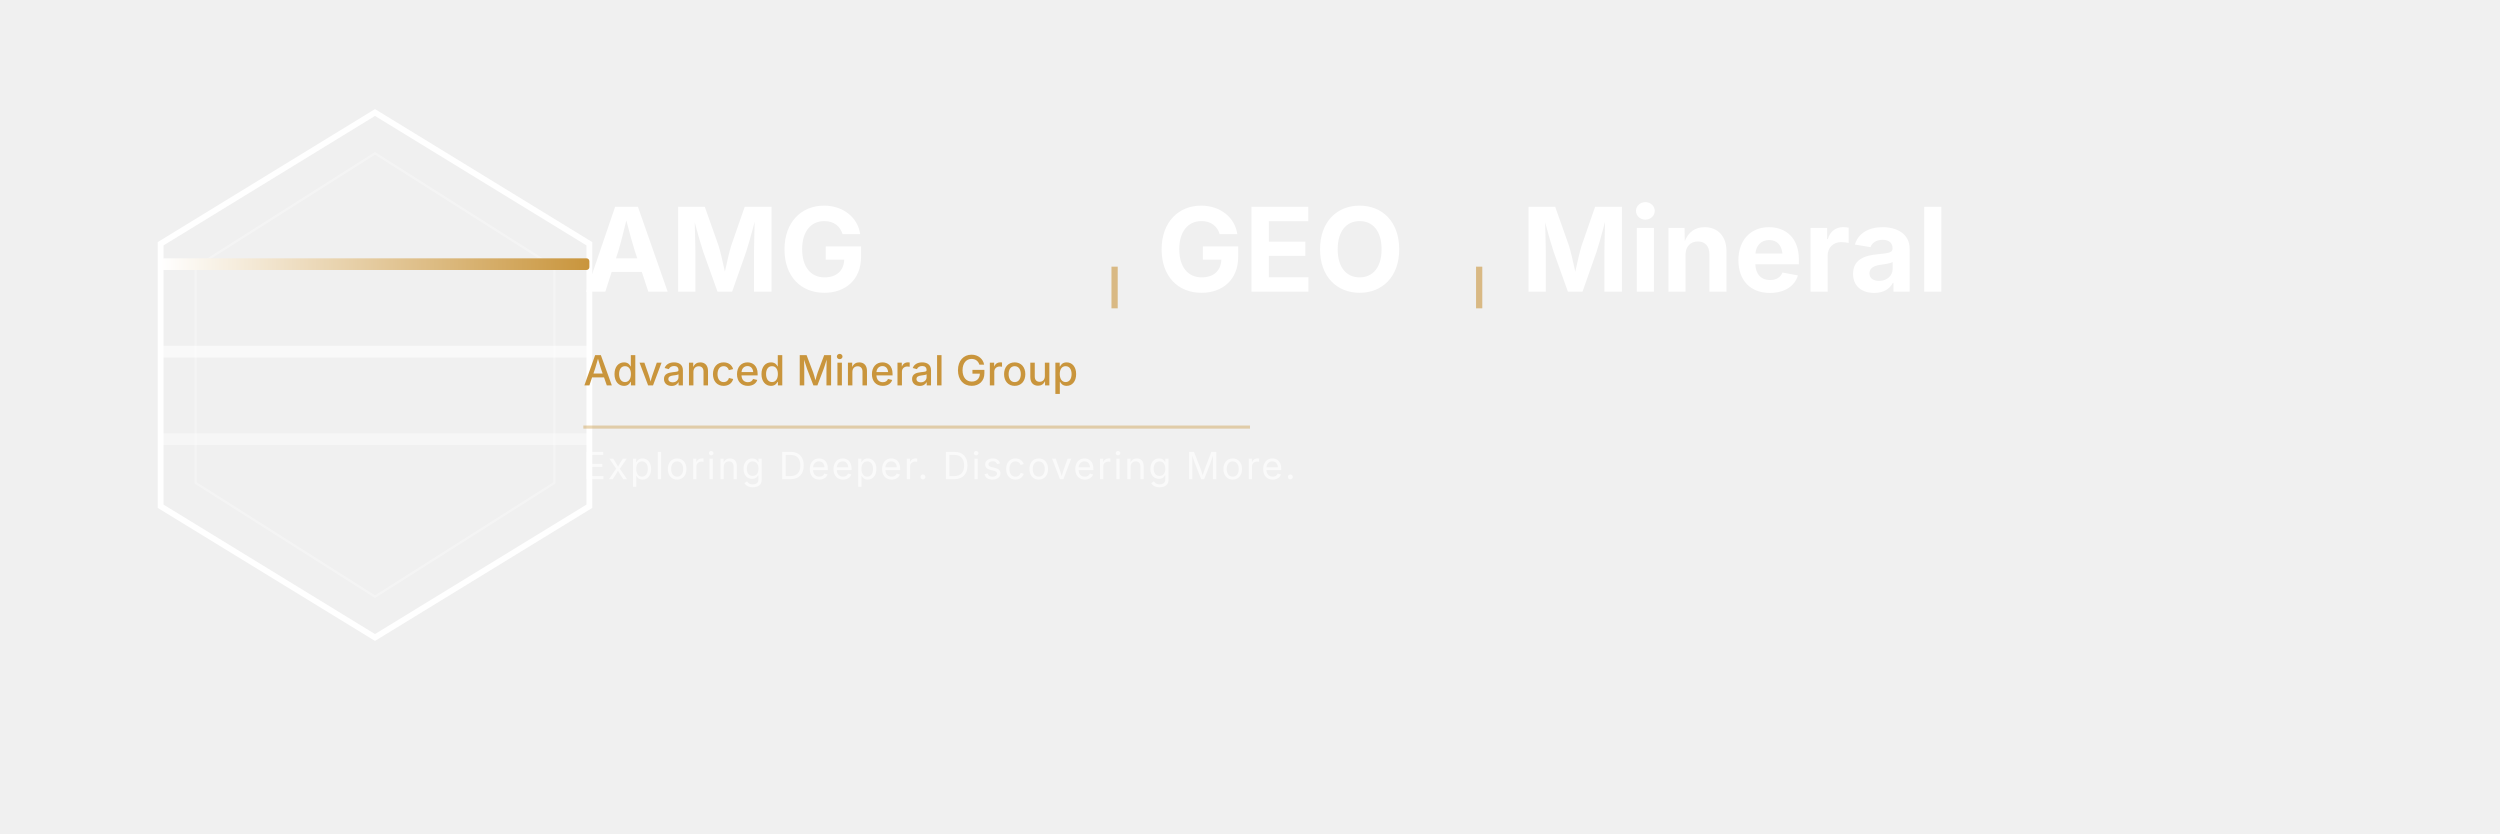
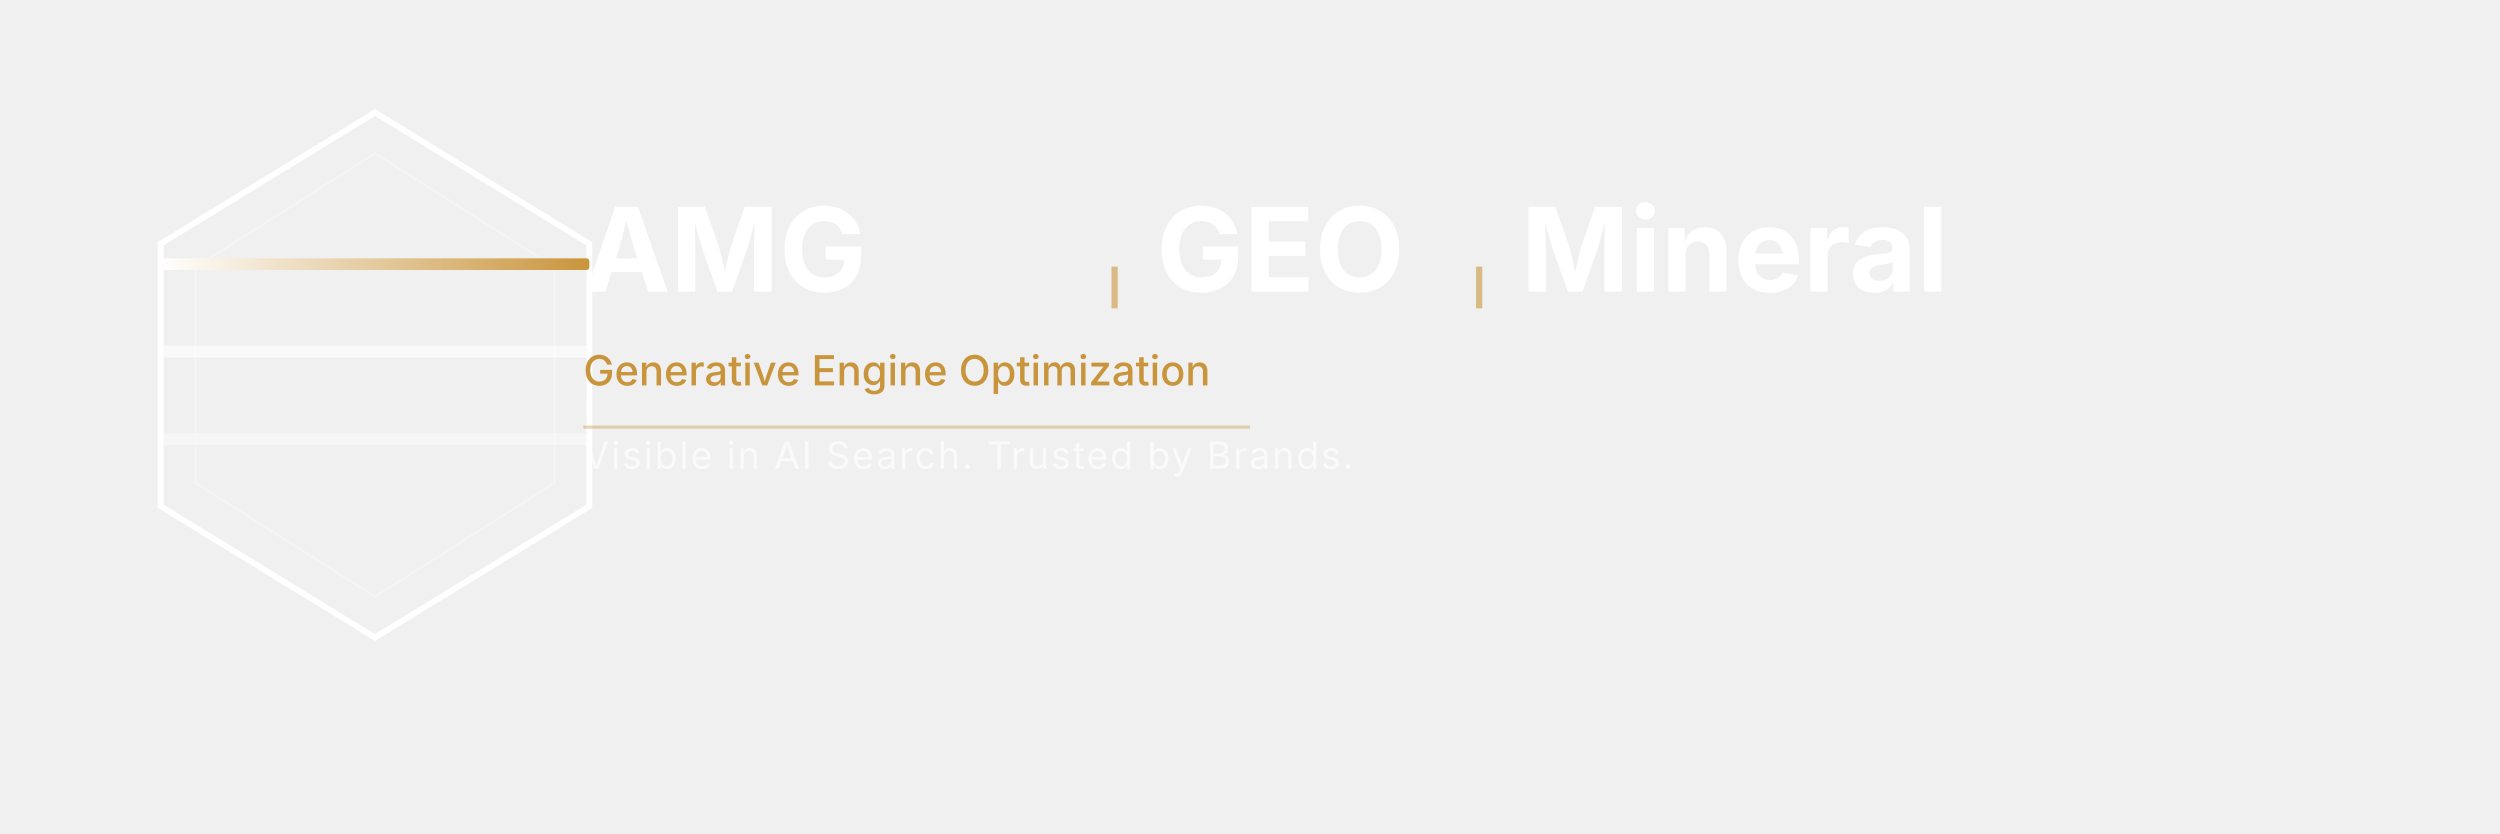
<svg xmlns="http://www.w3.org/2000/svg" viewBox="0 0 1200 400" width="1200" height="400">
  <defs>
    <style>
      .rv-company-name { font-family: 'Inter', 'Arial', 'Helvetica', sans-serif; font-weight: 700; font-size: 56px; fill: #FFFFFF; }
      .rv-tagline { font-family: 'Inter', 'Arial', 'Helvetica', sans-serif; font-weight: 400; font-size: 18px; fill: rgba(255,255,255,0.65); letter-spacing: 0.05em; }
      .rv-sub-text { font-family: 'Inter', 'Arial', 'Helvetica', sans-serif; font-weight: 500; font-size: 20px; fill: #C9953C; }
    </style>
  </defs>
  <g transform="translate(40, 40) scale(0.7)">
    <defs>
      <linearGradient id="rswg1" x1="0%" y1="0%" x2="100%" y2="0%">
        <stop offset="0%" stop-color="#FFFFFF" />
        <stop offset="100%" stop-color="#C9953C" />
      </linearGradient>
      <clipPath id="rhexClip2">
        <polygon points="200,20 347,110 347,290 200,380 53,290 53,110" />
      </clipPath>
    </defs>
    <polygon points="200,20 347,110 347,290 200,380 53,290 53,110" fill="none" stroke="#FFFFFF" stroke-width="4" />
    <polygon points="200,48 323,126 323,274 200,352 77,274 77,126" fill="none" stroke="#FFFFFF" stroke-width="1.5" opacity="0.3" />
    <g clip-path="url(#rhexClip2)">
      <rect x="53" y="120" width="294" height="8" fill="url(#rswg1)" rx="2" />
      <rect x="53" y="180" width="294" height="8" fill="rgba(255,255,255,0.6)" rx="2" />
      <rect x="53" y="240" width="294" height="8" fill="rgba(255,255,255,0.4)" rx="2" />
    </g>
  </g>
  <g transform="translate(280, 140)">
    <text x="0" y="0" class="rv-company-name">AMG</text>
    <line x1="255" y1="-12" x2="255" y2="8" stroke="#C9953C" stroke-width="3" opacity="0.6" />
    <text x="275" y="0" class="rv-company-name" fill="#C9953C">GEO</text>
    <line x1="430" y1="-12" x2="430" y2="8" stroke="#C9953C" stroke-width="3" opacity="0.6" />
    <text x="450" y="0" class="rv-company-name">Mineral</text>
-     <text x="0" y="45" class="rv-sub-text">Advanced Mineral Group</text>
-     <text x="0" y="90" class="rv-tagline">Exploring Deeper. Discovering More.</text>
+     <text x="0" y="45" class="rv-sub-text">Generative Engine Optimization</text>
+     <text x="0" y="85" class="rv-tagline">Visible in AI Search. Trusted by Brands.</text>
    <line x1="0" y1="65" x2="320" y2="65" stroke="#C9953C" stroke-width="1.5" opacity="0.4" />
  </g>
</svg>
